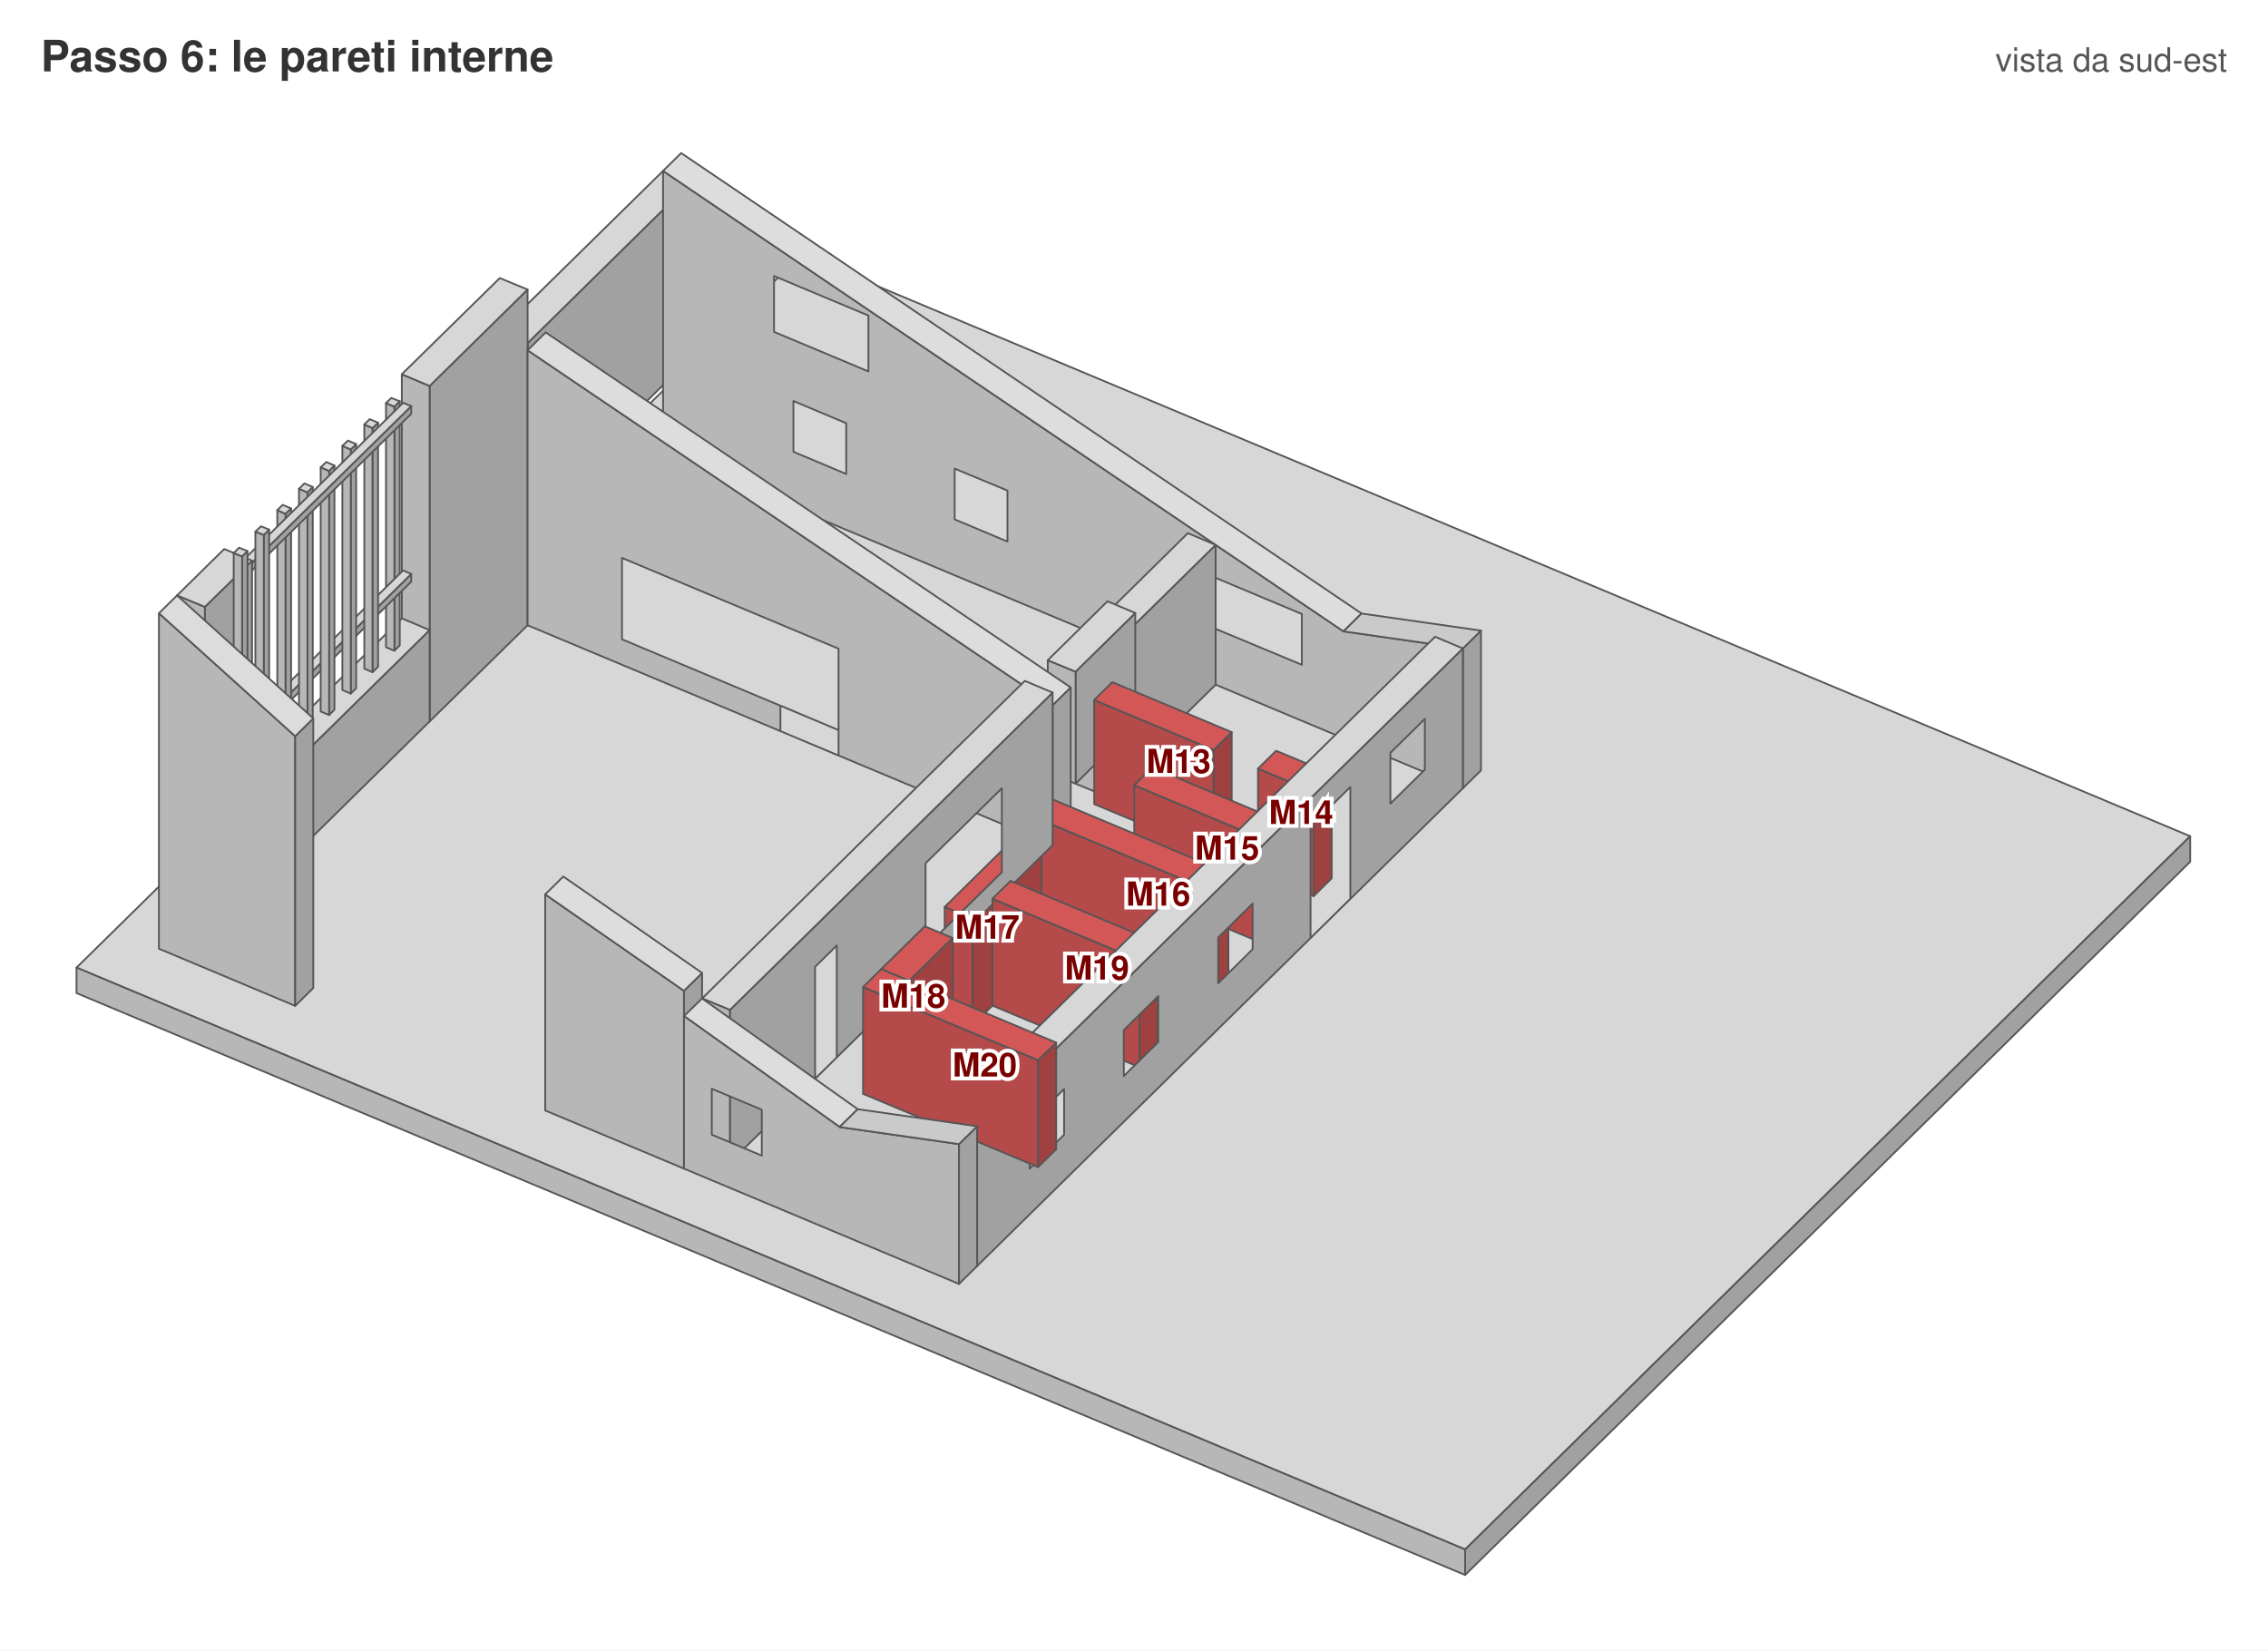
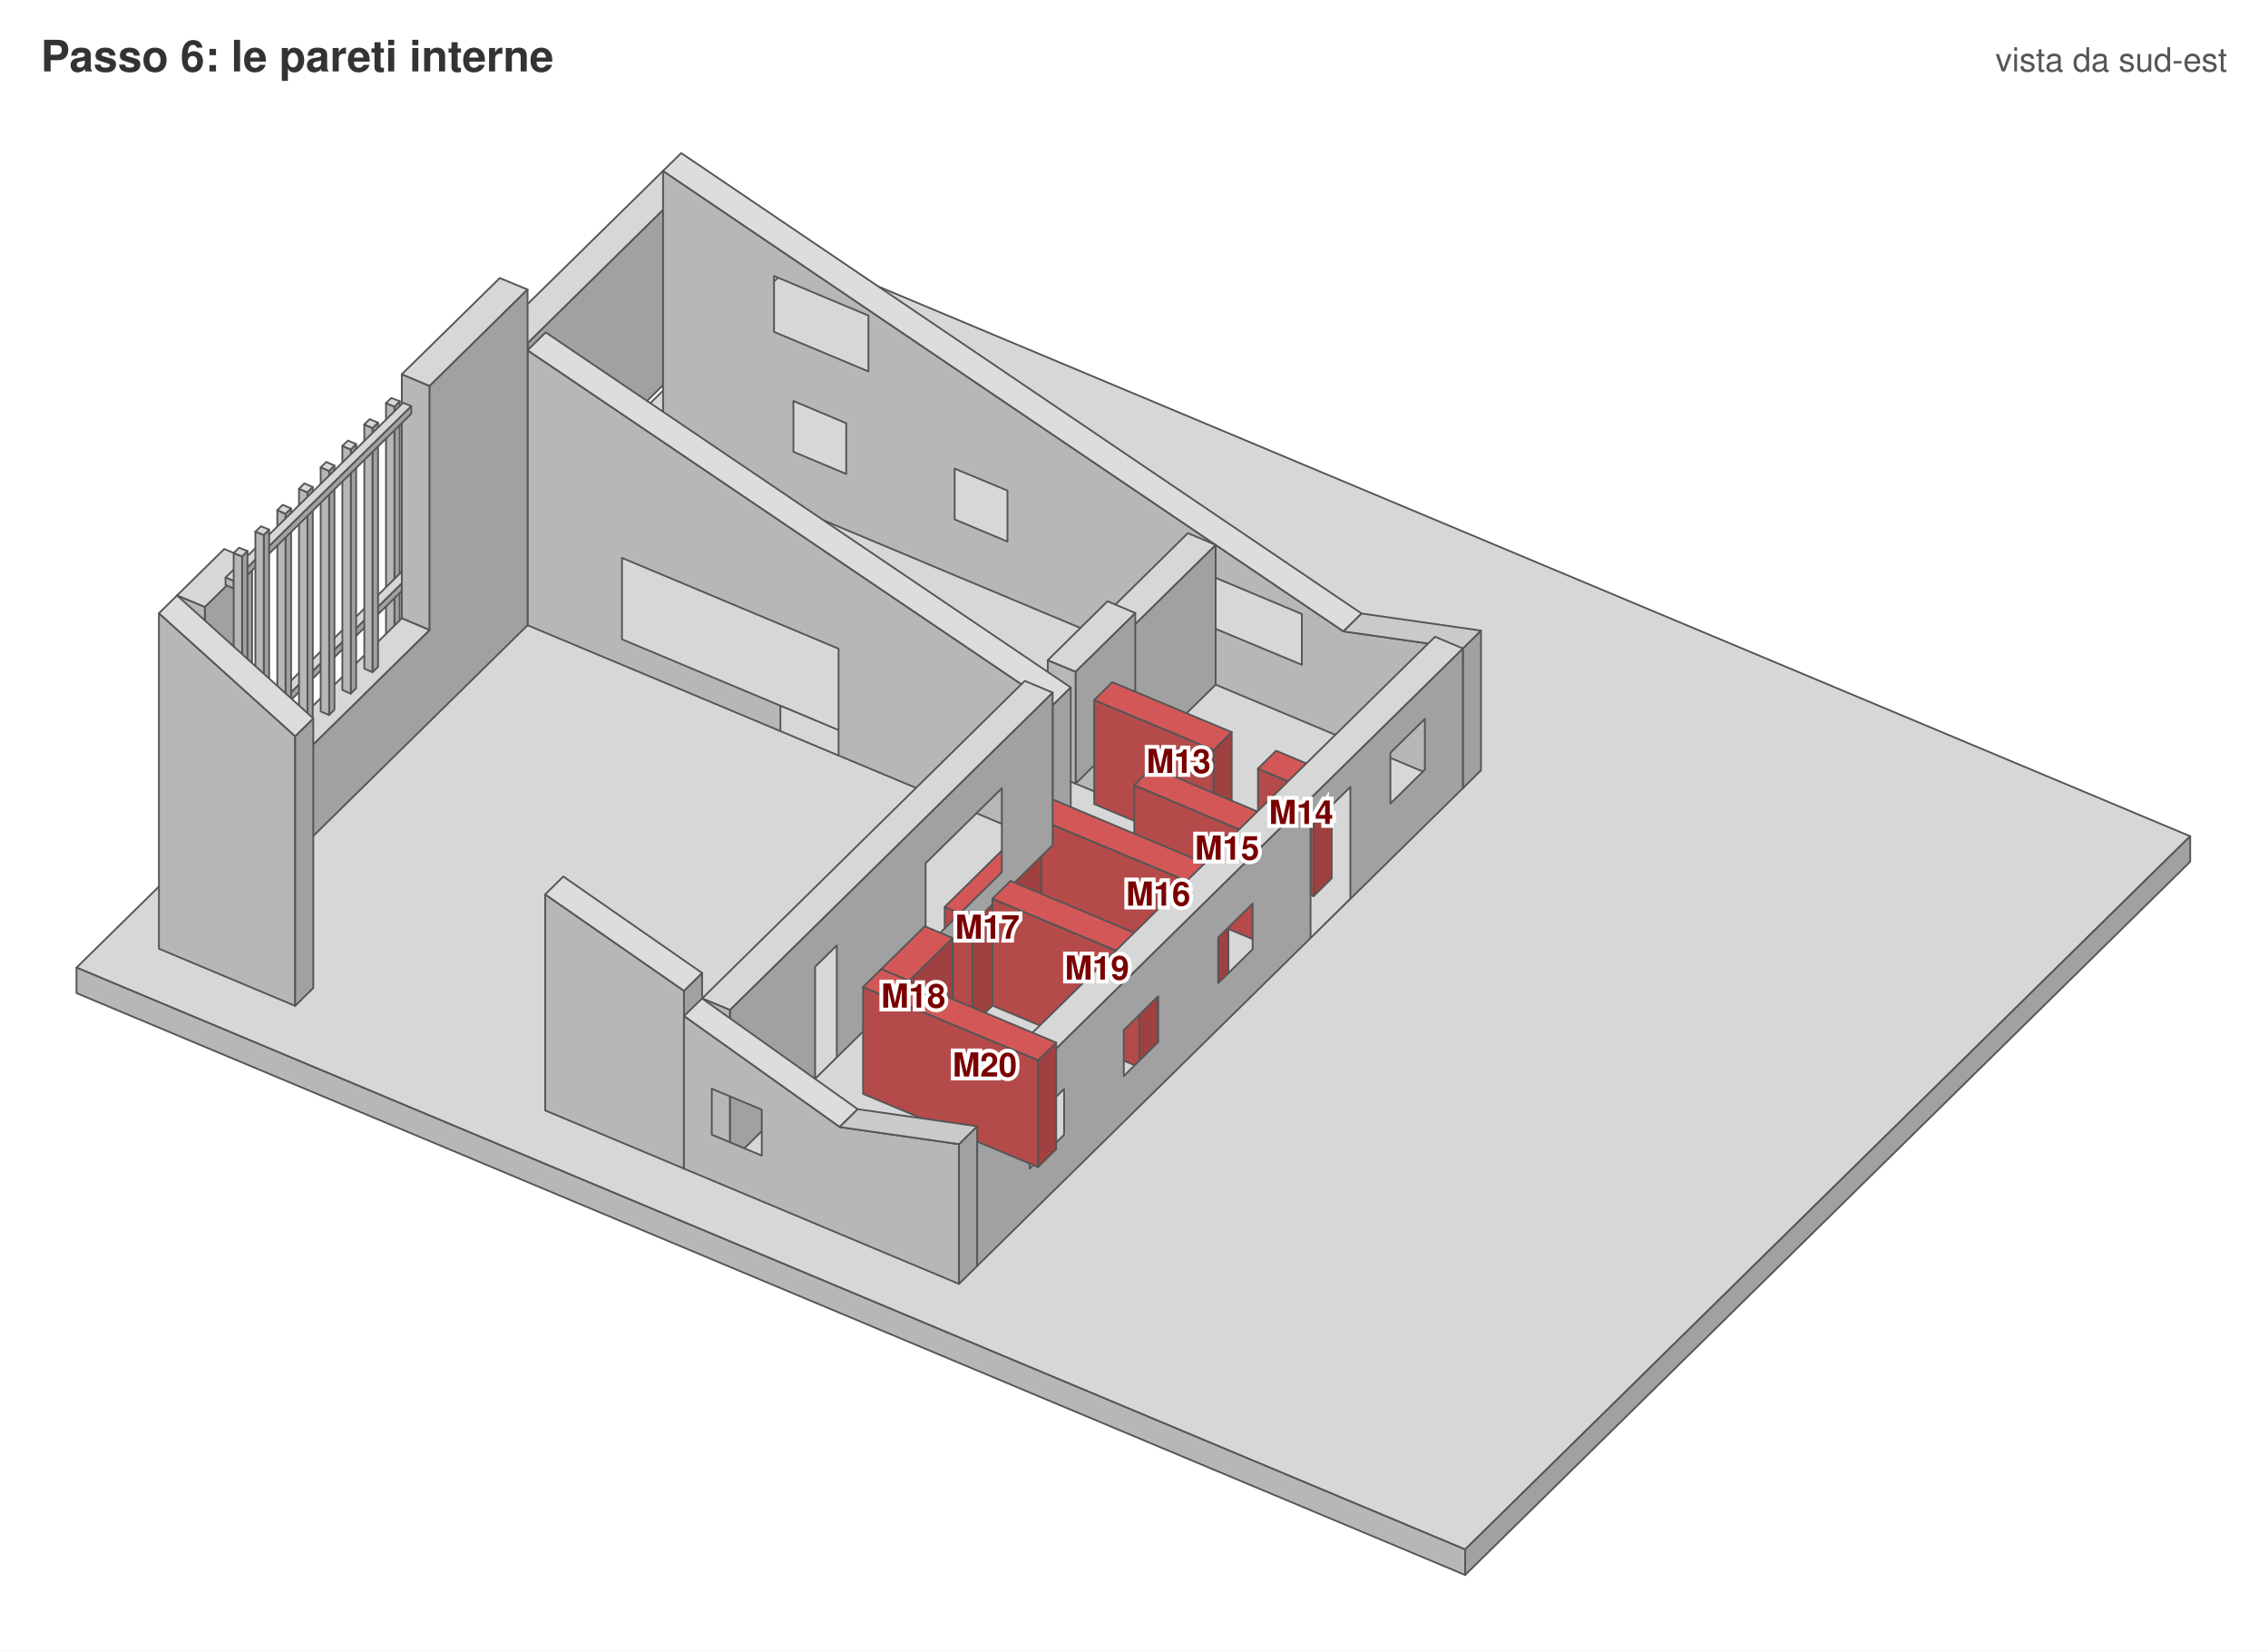
<svg xmlns="http://www.w3.org/2000/svg" viewBox="0 0 889 647" width="889" height="647">
  <rect width="100%" height="100%" fill="#ffffff" />
  <text x="16" y="28" font-family="Helvetica, Arial, sans-serif" font-size="17" font-weight="bold" fill="#333">Passo 6: le pareti interne</text>
  <path d="M 314.2 99.7 L 858.5 327.8 L 574.3 607.4 L 30.0 379.3 Z" fill="rgb(215,215,215)" fill-rule="evenodd" stroke="#555" stroke-width="0.7" stroke-linejoin="round" />
  <path d="M 858.5 337.8 L 574.3 617.4 L 574.3 607.4 L 858.5 327.8 Z" fill="rgb(161,161,161)" fill-rule="evenodd" stroke="#555" stroke-width="0.7" stroke-linejoin="round" />
  <path d="M 574.3 617.4 L 30.0 389.3 L 30.0 379.3 L 574.3 607.4 Z" fill="rgb(183,183,183)" fill-rule="evenodd" stroke="#555" stroke-width="0.7" stroke-linejoin="round" />
  <path d="M 270.7 182.2 L 206.8 245.1 L 206.8 134.5 L 270.7 71.6 Z M 267.2 163.8 L 240.9 189.6 L 240.9 169.7 L 267.2 143.8 Z" fill="rgb(161,161,161)" fill-rule="evenodd" stroke="#555" stroke-width="0.7" stroke-linejoin="round" />
  <path d="M 195.9 240.5 L 195.9 129.9 L 206.8 134.5 L 206.8 245.1 Z" fill="rgb(183,183,183)" fill-rule="evenodd" stroke="#555" stroke-width="0.7" stroke-linejoin="round" />
  <path d="M 195.9 129.9 L 259.9 67.0 L 270.7 71.6 L 206.8 134.5 Z" fill="rgb(215,215,215)" fill-rule="evenodd" stroke="#555" stroke-width="0.7" stroke-linejoin="round" />
  <path d="M 259.9 177.6 L 573.4 309.0 L 573.4 254.2 L 526.6 247.5 L 259.9 67.0 Z M 311.0 177.1 L 331.7 185.8 L 331.7 165.9 L 311.0 157.2 Z M 374.2 203.6 L 394.9 212.3 L 394.9 192.3 L 374.2 183.7 Z M 474.3 245.6 L 510.3 260.6 L 510.3 240.7 L 474.3 225.6 Z M 303.4 130.1 L 340.4 145.6 L 340.4 123.7 L 303.4 108.2 Z" fill="rgb(183,183,183)" fill-rule="evenodd" stroke="#555" stroke-width="0.7" stroke-linejoin="round" />
  <path d="M 533.7 240.5 L 267.0 60.0 L 259.9 67.0 L 526.6 247.5 Z" fill="rgb(221,221,221)" fill-rule="evenodd" stroke="#555" stroke-width="0.7" stroke-linejoin="round" />
  <path d="M 580.5 302.0 L 580.5 247.2 L 573.4 254.2 L 573.4 309.0 Z" fill="rgb(161,161,161)" fill-rule="evenodd" stroke="#555" stroke-width="0.7" stroke-linejoin="round" />
  <path d="M 580.5 247.2 L 533.7 240.5 L 526.6 247.5 L 573.4 254.2 Z" fill="rgb(202,202,202)" fill-rule="evenodd" stroke="#555" stroke-width="0.7" stroke-linejoin="round" />
  <path d="M 476.5 268.4 L 432.5 311.7 L 432.5 256.9 L 476.5 213.6 Z" fill="rgb(161,161,161)" fill-rule="evenodd" stroke="#555" stroke-width="0.7" stroke-linejoin="round" />
  <path d="M 421.6 252.4 L 465.6 209.0 L 476.5 213.6 L 432.5 256.9 Z" fill="rgb(215,215,215)" fill-rule="evenodd" stroke="#555" stroke-width="0.7" stroke-linejoin="round" />
  <path d="M 421.6 307.2 L 421.6 252.4 L 432.5 256.9 L 432.5 311.7 Z" fill="rgb(183,183,183)" fill-rule="evenodd" stroke="#555" stroke-width="0.7" stroke-linejoin="round" />
-   <path d="M 206.8 245.1 L 168.4 282.8 L 168.4 151.3 L 206.8 113.5 Z" fill="rgb(161,161,161)" fill-rule="evenodd" stroke="#555" stroke-width="0.7" stroke-linejoin="round" />
-   <path d="M 157.5 278.3 L 157.5 146.7 L 168.4 151.3 L 168.4 282.8 Z" fill="rgb(183,183,183)" fill-rule="evenodd" stroke="#555" stroke-width="0.7" stroke-linejoin="round" />
-   <path d="M 157.5 146.7 L 195.9 109.0 L 206.8 113.5 L 168.4 151.3 Z" fill="rgb(215,215,215)" fill-rule="evenodd" stroke="#555" stroke-width="0.7" stroke-linejoin="round" />
  <path d="M 445.0 284.1 L 421.6 307.2 L 421.6 263.3 L 445.0 240.3 Z" fill="rgb(161,161,161)" fill-rule="evenodd" stroke="#555" stroke-width="0.7" stroke-linejoin="round" />
  <path d="M 410.7 302.6 L 410.7 258.8 L 421.6 263.3 L 421.6 307.2 Z" fill="rgb(183,183,183)" fill-rule="evenodd" stroke="#555" stroke-width="0.7" stroke-linejoin="round" />
  <path d="M 410.7 258.8 L 434.1 235.7 L 445.0 240.3 L 421.6 263.3 Z" fill="rgb(215,215,215)" fill-rule="evenodd" stroke="#555" stroke-width="0.7" stroke-linejoin="round" />
  <path d="M 206.8 245.1 L 412.6 331.3 L 412.6 276.5 L 206.8 137.3 Z M 243.8 250.6 L 328.7 286.2 L 328.7 254.3 L 243.8 218.7 Z M 305.9 286.6 L 328.7 296.2 L 328.7 286.2 L 305.9 276.6 Z" fill="rgb(183,183,183)" fill-rule="evenodd" stroke="#555" stroke-width="0.7" stroke-linejoin="round" />
  <path d="M 419.7 269.5 L 213.9 130.3 L 206.8 137.3 L 412.6 276.5 Z" fill="rgb(221,221,221)" fill-rule="evenodd" stroke="#555" stroke-width="0.7" stroke-linejoin="round" />
  <path d="M 419.7 324.3 L 419.7 269.5 L 412.6 276.5 L 412.6 331.3 Z" fill="rgb(161,161,161)" fill-rule="evenodd" stroke="#555" stroke-width="0.7" stroke-linejoin="round" />
-   <path d="M 168.4 282.8 L 98.8 351.3 L 98.8 315.5 L 168.4 247.0 Z" fill="rgb(161,161,161)" fill-rule="evenodd" stroke="#555" stroke-width="0.7" stroke-linejoin="round" />
-   <path d="M 87.9 310.9 L 157.5 242.4 L 168.4 247.0 L 98.8 315.5 Z" fill="rgb(215,215,215)" fill-rule="evenodd" stroke="#555" stroke-width="0.7" stroke-linejoin="round" />
-   <path d="M 87.9 346.8 L 87.9 310.9 L 98.8 315.5 L 98.8 351.3 Z" fill="rgb(183,183,183)" fill-rule="evenodd" stroke="#555" stroke-width="0.7" stroke-linejoin="round" />
  <path d="M 428.9 315.2 L 475.7 334.8 L 475.7 294.0 L 428.9 274.4 Z" fill="rgb(180,74,74)" fill-rule="evenodd" stroke="#555" stroke-width="0.7" stroke-linejoin="round" />
  <path d="M 482.8 327.9 L 482.8 287.0 L 475.7 294.0 L 475.7 334.8 Z" fill="rgb(159,65,65)" fill-rule="evenodd" stroke="#555" stroke-width="0.7" stroke-linejoin="round" />
  <path d="M 482.8 287.0 L 436.0 267.4 L 428.9 274.4 L 475.7 294.0 Z" fill="rgb(211,87,87)" fill-rule="evenodd" stroke="#555" stroke-width="0.7" stroke-linejoin="round" />
  <path d="M 156.7 253.0 L 154.6 255.1 L 154.6 159.4 L 156.7 157.3 Z" fill="rgb(161,161,161)" fill-rule="evenodd" stroke="#555" stroke-width="0.7" stroke-linejoin="round" />
  <path d="M 151.3 253.7 L 151.3 158.0 L 154.6 159.4 L 154.6 255.1 Z" fill="rgb(183,183,183)" fill-rule="evenodd" stroke="#555" stroke-width="0.7" stroke-linejoin="round" />
  <path d="M 151.3 158.0 L 153.4 156.0 L 156.7 157.3 L 154.6 159.4 Z" fill="rgb(215,215,215)" fill-rule="evenodd" stroke="#555" stroke-width="0.7" stroke-linejoin="round" />
  <path d="M 161.2 228.0 L 91.6 296.5 L 91.6 293.5 L 161.2 225.0 Z" fill="rgb(161,161,161)" fill-rule="evenodd" stroke="#555" stroke-width="0.7" stroke-linejoin="round" />
  <path d="M 88.4 292.1 L 158.0 223.6 L 161.2 225.0 L 91.6 293.5 Z" fill="rgb(215,215,215)" fill-rule="evenodd" stroke="#555" stroke-width="0.7" stroke-linejoin="round" />
  <path d="M 88.4 295.1 L 88.4 292.1 L 91.6 293.5 L 91.6 296.5 Z" fill="rgb(183,183,183)" fill-rule="evenodd" stroke="#555" stroke-width="0.7" stroke-linejoin="round" />
+   <path d="M 157.5 242.4 L 157.5 146.7 L 168.4 151.3 L 168.4 247.0 Z" fill="rgb(183,183,183)" fill-rule="evenodd" stroke="#555" stroke-width="0.7" stroke-linejoin="round" />
+   <path d="M 87.9 310.9 L 157.5 242.4 L 168.4 247.0 L 98.8 315.5 Z" fill="rgb(215,215,215)" fill-rule="evenodd" stroke="#555" stroke-width="0.7" stroke-linejoin="round" />
+   <path d="M 157.5 146.7 L 195.9 109.0 L 206.8 113.5 L 168.4 151.3 Z" fill="rgb(215,215,215)" fill-rule="evenodd" stroke="#555" stroke-width="0.7" stroke-linejoin="round" />
+   <path d="M 206.8 245.1 L 80.3 369.5 L 80.3 237.9 L 98.8 219.8 L 98.8 315.5 L 168.4 247.0 L 168.4 151.3 L 206.8 113.5 Z" fill="rgb(161,161,161)" fill-rule="evenodd" stroke="#555" stroke-width="0.7" stroke-linejoin="round" />
+   <path d="M 69.4 364.9 L 69.4 233.4 L 80.3 237.9 L 80.3 369.5 Z" fill="rgb(183,183,183)" fill-rule="evenodd" stroke="#555" stroke-width="0.7" stroke-linejoin="round" />
+   <path d="M 69.4 233.4 L 87.9 215.2 L 98.8 219.8 L 80.3 237.9 Z" fill="rgb(215,215,215)" fill-rule="evenodd" stroke="#555" stroke-width="0.7" stroke-linejoin="round" />
  <path d="M 148.2 261.4 L 146.0 263.5 L 146.0 167.8 L 148.2 165.7 Z" fill="rgb(161,161,161)" fill-rule="evenodd" stroke="#555" stroke-width="0.7" stroke-linejoin="round" />
  <path d="M 142.8 262.1 L 142.8 166.4 L 146.0 167.8 L 146.0 263.5 Z" fill="rgb(183,183,183)" fill-rule="evenodd" stroke="#555" stroke-width="0.7" stroke-linejoin="round" />
  <path d="M 142.8 166.4 L 144.9 164.3 L 148.2 165.7 L 146.0 167.8 Z" fill="rgb(215,215,215)" fill-rule="evenodd" stroke="#555" stroke-width="0.7" stroke-linejoin="round" />
  <path d="M 493.1 342.1 L 514.9 351.3 L 514.9 310.4 L 493.1 301.3 Z" fill="rgb(180,74,74)" fill-rule="evenodd" stroke="#555" stroke-width="0.7" stroke-linejoin="round" />
  <path d="M 522.0 344.3 L 522.0 303.4 L 514.9 310.4 L 514.9 351.3 Z" fill="rgb(159,65,65)" fill-rule="evenodd" stroke="#555" stroke-width="0.7" stroke-linejoin="round" />
  <path d="M 522.0 303.4 L 500.2 294.3 L 493.1 301.3 L 514.9 310.4 Z" fill="rgb(211,87,87)" fill-rule="evenodd" stroke="#555" stroke-width="0.7" stroke-linejoin="round" />
  <path d="M 139.6 269.8 L 137.5 271.9 L 137.5 176.2 L 139.6 174.1 Z" fill="rgb(161,161,161)" fill-rule="evenodd" stroke="#555" stroke-width="0.7" stroke-linejoin="round" />
  <path d="M 134.2 270.5 L 134.2 174.8 L 137.5 176.2 L 137.5 271.9 Z" fill="rgb(183,183,183)" fill-rule="evenodd" stroke="#555" stroke-width="0.7" stroke-linejoin="round" />
  <path d="M 134.2 174.8 L 136.4 172.7 L 139.6 174.1 L 137.5 176.2 Z" fill="rgb(215,215,215)" fill-rule="evenodd" stroke="#555" stroke-width="0.7" stroke-linejoin="round" />
  <path d="M 444.6 348.7 L 495.7 370.1 L 495.7 329.3 L 444.6 307.8 Z" fill="rgb(180,74,74)" fill-rule="evenodd" stroke="#555" stroke-width="0.7" stroke-linejoin="round" />
  <path d="M 502.8 363.1 L 502.8 322.3 L 495.7 329.3 L 495.7 370.1 Z" fill="rgb(159,65,65)" fill-rule="evenodd" stroke="#555" stroke-width="0.7" stroke-linejoin="round" />
  <path d="M 502.8 322.3 L 451.7 300.8 L 444.6 307.8 L 495.7 329.3 Z" fill="rgb(211,87,87)" fill-rule="evenodd" stroke="#555" stroke-width="0.7" stroke-linejoin="round" />
  <path d="M 131.1 278.2 L 129.0 280.3 L 129.0 184.6 L 131.1 182.5 Z" fill="rgb(161,161,161)" fill-rule="evenodd" stroke="#555" stroke-width="0.7" stroke-linejoin="round" />
  <path d="M 125.7 278.9 L 125.7 183.2 L 129.0 184.6 L 129.0 280.3 Z" fill="rgb(183,183,183)" fill-rule="evenodd" stroke="#555" stroke-width="0.7" stroke-linejoin="round" />
  <path d="M 125.7 183.2 L 127.9 181.1 L 131.1 182.5 L 129.0 184.6 Z" fill="rgb(215,215,215)" fill-rule="evenodd" stroke="#555" stroke-width="0.7" stroke-linejoin="round" />
  <path d="M 122.6 286.5 L 120.5 288.6 L 120.5 193.0 L 122.6 190.9 Z" fill="rgb(161,161,161)" fill-rule="evenodd" stroke="#555" stroke-width="0.7" stroke-linejoin="round" />
  <path d="M 117.2 287.3 L 117.2 191.6 L 120.5 193.0 L 120.5 288.6 Z" fill="rgb(183,183,183)" fill-rule="evenodd" stroke="#555" stroke-width="0.7" stroke-linejoin="round" />
  <path d="M 117.2 191.6 L 119.3 189.5 L 122.6 190.9 L 120.5 193.0 Z" fill="rgb(215,215,215)" fill-rule="evenodd" stroke="#555" stroke-width="0.7" stroke-linejoin="round" />
  <path d="M 405.8 362.4 L 474.4 391.1 L 474.4 349.2 L 405.8 320.5 Z" fill="rgb(180,74,74)" fill-rule="evenodd" stroke="#555" stroke-width="0.7" stroke-linejoin="round" />
  <path d="M 481.5 384.1 L 481.5 342.3 L 474.4 349.2 L 474.4 391.1 Z" fill="rgb(159,65,65)" fill-rule="evenodd" stroke="#555" stroke-width="0.7" stroke-linejoin="round" />
  <path d="M 481.5 342.3 L 412.9 313.5 L 405.8 320.5 L 474.4 349.2 Z" fill="rgb(211,87,87)" fill-rule="evenodd" stroke="#555" stroke-width="0.7" stroke-linejoin="round" />
  <path d="M 114.1 294.9 L 111.9 297.0 L 111.9 201.4 L 114.1 199.3 Z" fill="rgb(161,161,161)" fill-rule="evenodd" stroke="#555" stroke-width="0.7" stroke-linejoin="round" />
  <path d="M 108.7 295.7 L 108.7 200.0 L 111.9 201.4 L 111.9 297.0 Z" fill="rgb(183,183,183)" fill-rule="evenodd" stroke="#555" stroke-width="0.7" stroke-linejoin="round" />
  <path d="M 108.7 200.0 L 110.8 197.9 L 114.1 199.3 L 111.9 201.4 Z" fill="rgb(215,215,215)" fill-rule="evenodd" stroke="#555" stroke-width="0.7" stroke-linejoin="round" />
  <path d="M 161.2 162.2 L 91.6 230.7 L 91.6 227.7 L 161.2 159.2 Z" fill="rgb(161,161,161)" fill-rule="evenodd" stroke="#555" stroke-width="0.7" stroke-linejoin="round" />
  <path d="M 88.4 226.4 L 158.0 157.9 L 161.2 159.2 L 91.6 227.7 Z" fill="rgb(215,215,215)" fill-rule="evenodd" stroke="#555" stroke-width="0.7" stroke-linejoin="round" />
  <path d="M 88.4 229.3 L 88.4 226.4 L 91.6 227.7 L 91.6 230.7 Z" fill="rgb(183,183,183)" fill-rule="evenodd" stroke="#555" stroke-width="0.7" stroke-linejoin="round" />
  <path d="M 105.5 303.3 L 103.4 305.4 L 103.4 209.7 L 105.5 207.6 Z" fill="rgb(161,161,161)" fill-rule="evenodd" stroke="#555" stroke-width="0.7" stroke-linejoin="round" />
  <path d="M 100.1 304.1 L 100.1 208.4 L 103.4 209.7 L 103.4 305.4 Z" fill="rgb(183,183,183)" fill-rule="evenodd" stroke="#555" stroke-width="0.7" stroke-linejoin="round" />
  <path d="M 100.1 208.4 L 102.3 206.3 L 105.5 207.6 L 103.4 209.7 Z" fill="rgb(215,215,215)" fill-rule="evenodd" stroke="#555" stroke-width="0.7" stroke-linejoin="round" />
  <path d="M 408.2 375.3 L 381.2 401.9 L 381.2 360.0 L 408.2 333.5 Z" fill="rgb(159,65,65)" fill-rule="evenodd" stroke="#555" stroke-width="0.7" stroke-linejoin="round" />
  <path d="M 370.3 397.3 L 370.3 355.5 L 381.2 360.0 L 381.2 401.9 Z" fill="rgb(180,74,74)" fill-rule="evenodd" stroke="#555" stroke-width="0.7" stroke-linejoin="round" />
  <path d="M 370.3 355.5 L 397.3 328.9 L 408.2 333.5 L 381.2 360.0 Z" fill="rgb(211,87,87)" fill-rule="evenodd" stroke="#555" stroke-width="0.7" stroke-linejoin="round" />
-   <path d="M 98.8 351.3 L 80.3 369.5 L 80.3 237.9 L 98.8 219.8 Z" fill="rgb(161,161,161)" fill-rule="evenodd" stroke="#555" stroke-width="0.7" stroke-linejoin="round" />
-   <path d="M 69.4 364.9 L 69.4 233.4 L 80.3 237.9 L 80.3 369.5 Z" fill="rgb(183,183,183)" fill-rule="evenodd" stroke="#555" stroke-width="0.7" stroke-linejoin="round" />
-   <path d="M 69.4 233.4 L 87.9 215.2 L 98.8 219.8 L 80.3 237.9 Z" fill="rgb(215,215,215)" fill-rule="evenodd" stroke="#555" stroke-width="0.7" stroke-linejoin="round" />
  <path d="M 97.0 311.7 L 94.9 313.8 L 94.9 218.1 L 97.0 216.0 Z" fill="rgb(161,161,161)" fill-rule="evenodd" stroke="#555" stroke-width="0.7" stroke-linejoin="round" />
  <path d="M 91.6 312.4 L 91.6 216.8 L 94.9 218.1 L 94.9 313.8 Z" fill="rgb(183,183,183)" fill-rule="evenodd" stroke="#555" stroke-width="0.7" stroke-linejoin="round" />
  <path d="M 91.6 216.8 L 93.7 214.7 L 97.0 216.0 L 94.9 218.1 Z" fill="rgb(215,215,215)" fill-rule="evenodd" stroke="#555" stroke-width="0.7" stroke-linejoin="round" />
  <path d="M 412.6 331.3 L 286.1 455.7 L 286.1 395.9 L 412.6 271.5 Z M 392.7 341.9 L 362.8 371.3 L 362.8 338.4 L 392.7 309.0 Z M 328.0 414.5 L 319.5 422.9 L 319.5 379.0 L 328.0 370.6 Z" fill="rgb(161,161,161)" fill-rule="evenodd" stroke="#555" stroke-width="0.7" stroke-linejoin="round" />
  <path d="M 275.2 391.4 L 401.7 266.9 L 412.6 271.5 L 286.1 395.9 Z" fill="rgb(215,215,215)" fill-rule="evenodd" stroke="#555" stroke-width="0.7" stroke-linejoin="round" />
  <path d="M 275.2 451.2 L 275.2 391.4 L 286.1 395.9 L 286.1 455.7 Z" fill="rgb(183,183,183)" fill-rule="evenodd" stroke="#555" stroke-width="0.7" stroke-linejoin="round" />
  <path d="M 389.0 394.2 L 446.7 418.4 L 446.7 376.5 L 389.0 352.3 Z" fill="rgb(180,74,74)" fill-rule="evenodd" stroke="#555" stroke-width="0.7" stroke-linejoin="round" />
  <path d="M 453.8 411.4 L 453.8 369.5 L 446.7 376.5 L 446.7 418.4 Z" fill="rgb(159,65,65)" fill-rule="evenodd" stroke="#555" stroke-width="0.7" stroke-linejoin="round" />
  <path d="M 453.8 369.5 L 396.1 345.3 L 389.0 352.3 L 446.7 376.5 Z" fill="rgb(211,87,87)" fill-rule="evenodd" stroke="#555" stroke-width="0.7" stroke-linejoin="round" />
  <path d="M 573.4 309.0 L 383.0 496.3 L 383.0 441.5 L 573.4 254.2 Z M 558.5 301.7 L 545.0 315.0 L 545.0 295.1 L 558.5 281.8 Z M 529.3 352.3 L 513.7 367.7 L 513.7 323.9 L 529.3 308.5 Z M 491.0 372.1 L 477.5 385.4 L 477.5 367.5 L 491.0 354.2 Z M 454.0 408.5 L 440.5 421.8 L 440.5 403.8 L 454.0 390.5 Z M 417.1 444.8 L 403.6 458.1 L 403.6 440.2 L 417.1 426.9 Z" fill="rgb(161,161,161)" fill-rule="evenodd" stroke="#555" stroke-width="0.7" stroke-linejoin="round" />
  <path d="M 372.1 436.9 L 562.5 249.6 L 573.4 254.2 L 383.0 441.5 Z" fill="rgb(215,215,215)" fill-rule="evenodd" stroke="#555" stroke-width="0.7" stroke-linejoin="round" />
  <path d="M 372.1 491.8 L 372.1 436.9 L 383.0 441.5 L 383.0 496.3 Z" fill="rgb(183,183,183)" fill-rule="evenodd" stroke="#555" stroke-width="0.7" stroke-linejoin="round" />
  <path d="M 62.3 371.9 L 115.7 394.3 L 115.7 288.6 L 62.3 240.4 Z" fill="rgb(183,183,183)" fill-rule="evenodd" stroke="#555" stroke-width="0.7" stroke-linejoin="round" />
  <path d="M 122.8 387.3 L 122.8 281.6 L 115.7 288.6 L 115.7 394.3 Z" fill="rgb(161,161,161)" fill-rule="evenodd" stroke="#555" stroke-width="0.7" stroke-linejoin="round" />
  <path d="M 122.8 281.6 L 69.4 233.4 L 62.3 240.4 L 115.7 288.6 Z" fill="rgb(220,220,220)" fill-rule="evenodd" stroke="#555" stroke-width="0.7" stroke-linejoin="round" />
  <path d="M 373.4 409.6 L 356.3 426.3 L 356.3 384.5 L 373.4 367.7 Z" fill="rgb(159,65,65)" fill-rule="evenodd" stroke="#555" stroke-width="0.7" stroke-linejoin="round" />
  <path d="M 345.4 421.8 L 345.4 379.9 L 356.3 384.5 L 356.3 426.3 Z" fill="rgb(180,74,74)" fill-rule="evenodd" stroke="#555" stroke-width="0.7" stroke-linejoin="round" />
  <path d="M 345.4 379.9 L 362.5 363.1 L 373.4 367.7 L 356.3 384.5 Z" fill="rgb(211,87,87)" fill-rule="evenodd" stroke="#555" stroke-width="0.7" stroke-linejoin="round" />
  <path d="M 338.3 428.8 L 406.9 457.5 L 406.9 415.6 L 338.3 386.9 Z" fill="rgb(180,74,74)" fill-rule="evenodd" stroke="#555" stroke-width="0.7" stroke-linejoin="round" />
  <path d="M 414.0 450.5 L 414.0 408.7 L 406.9 415.6 L 406.9 457.5 Z" fill="rgb(159,65,65)" fill-rule="evenodd" stroke="#555" stroke-width="0.7" stroke-linejoin="round" />
  <path d="M 414.0 408.7 L 345.4 379.9 L 338.3 386.9 L 406.9 415.6 Z" fill="rgb(211,87,87)" fill-rule="evenodd" stroke="#555" stroke-width="0.7" stroke-linejoin="round" />
  <path d="M 213.7 435.3 L 268.1 458.1 L 268.1 388.4 L 213.7 350.6 Z" fill="rgb(183,183,183)" fill-rule="evenodd" stroke="#555" stroke-width="0.7" stroke-linejoin="round" />
  <path d="M 275.2 451.2 L 275.2 381.4 L 268.1 388.4 L 268.1 458.1 Z" fill="rgb(161,161,161)" fill-rule="evenodd" stroke="#555" stroke-width="0.7" stroke-linejoin="round" />
  <path d="M 275.2 381.4 L 220.8 343.6 L 213.7 350.6 L 268.1 388.4 Z" fill="rgb(221,221,221)" fill-rule="evenodd" stroke="#555" stroke-width="0.7" stroke-linejoin="round" />
  <path d="M 336.2 434.8 L 275.2 391.4 L 268.1 398.3 L 329.1 441.8 Z" fill="rgb(221,221,221)" fill-rule="evenodd" stroke="#555" stroke-width="0.7" stroke-linejoin="round" />
  <path d="M 268.1 458.1 L 375.9 503.3 L 375.9 448.5 L 329.1 441.8 L 268.1 398.3 Z M 279.0 444.8 L 298.6 453.0 L 298.6 435.0 L 279.0 426.8 Z" fill="rgb(183,183,183)" fill-rule="evenodd" stroke="#555" stroke-width="0.7" stroke-linejoin="round" />
  <path d="M 383.0 496.3 L 383.0 441.5 L 375.9 448.5 L 375.9 503.3 Z" fill="rgb(161,161,161)" fill-rule="evenodd" stroke="#555" stroke-width="0.7" stroke-linejoin="round" />
  <path d="M 383.0 441.5 L 336.2 434.8 L 329.1 441.8 L 375.9 448.5 Z" fill="rgb(202,202,202)" fill-rule="evenodd" stroke="#555" stroke-width="0.7" stroke-linejoin="round" />
  <text x="462" y="303" font-family="Helvetica, Arial, sans-serif" font-size="13" font-weight="bold" fill="#7a0000" text-anchor="middle" stroke="#fff" stroke-width="3" paint-order="stroke">M13</text>
  <text x="510" y="323" font-family="Helvetica, Arial, sans-serif" font-size="13" font-weight="bold" fill="#7a0000" text-anchor="middle" stroke="#fff" stroke-width="3" paint-order="stroke">M14</text>
  <text x="481" y="337" font-family="Helvetica, Arial, sans-serif" font-size="13" font-weight="bold" fill="#7a0000" text-anchor="middle" stroke="#fff" stroke-width="3" paint-order="stroke">M15</text>
  <text x="454" y="355" font-family="Helvetica, Arial, sans-serif" font-size="13" font-weight="bold" fill="#7a0000" text-anchor="middle" stroke="#fff" stroke-width="3" paint-order="stroke">M16</text>
  <text x="387" y="368" font-family="Helvetica, Arial, sans-serif" font-size="13" font-weight="bold" fill="#7a0000" text-anchor="middle" stroke="#fff" stroke-width="3" paint-order="stroke">M17</text>
  <text x="430" y="384" font-family="Helvetica, Arial, sans-serif" font-size="13" font-weight="bold" fill="#7a0000" text-anchor="middle" stroke="#fff" stroke-width="3" paint-order="stroke">M19</text>
  <text x="358" y="395" font-family="Helvetica, Arial, sans-serif" font-size="13" font-weight="bold" fill="#7a0000" text-anchor="middle" stroke="#fff" stroke-width="3" paint-order="stroke">M18</text>
  <text x="386" y="422" font-family="Helvetica, Arial, sans-serif" font-size="13" font-weight="bold" fill="#7a0000" text-anchor="middle" stroke="#fff" stroke-width="3" paint-order="stroke">M20</text>
  <text x="873" y="28" font-family="Helvetica, Arial, sans-serif" font-size="13" fill="#555" text-anchor="end">vista da sud-est</text>
</svg>
